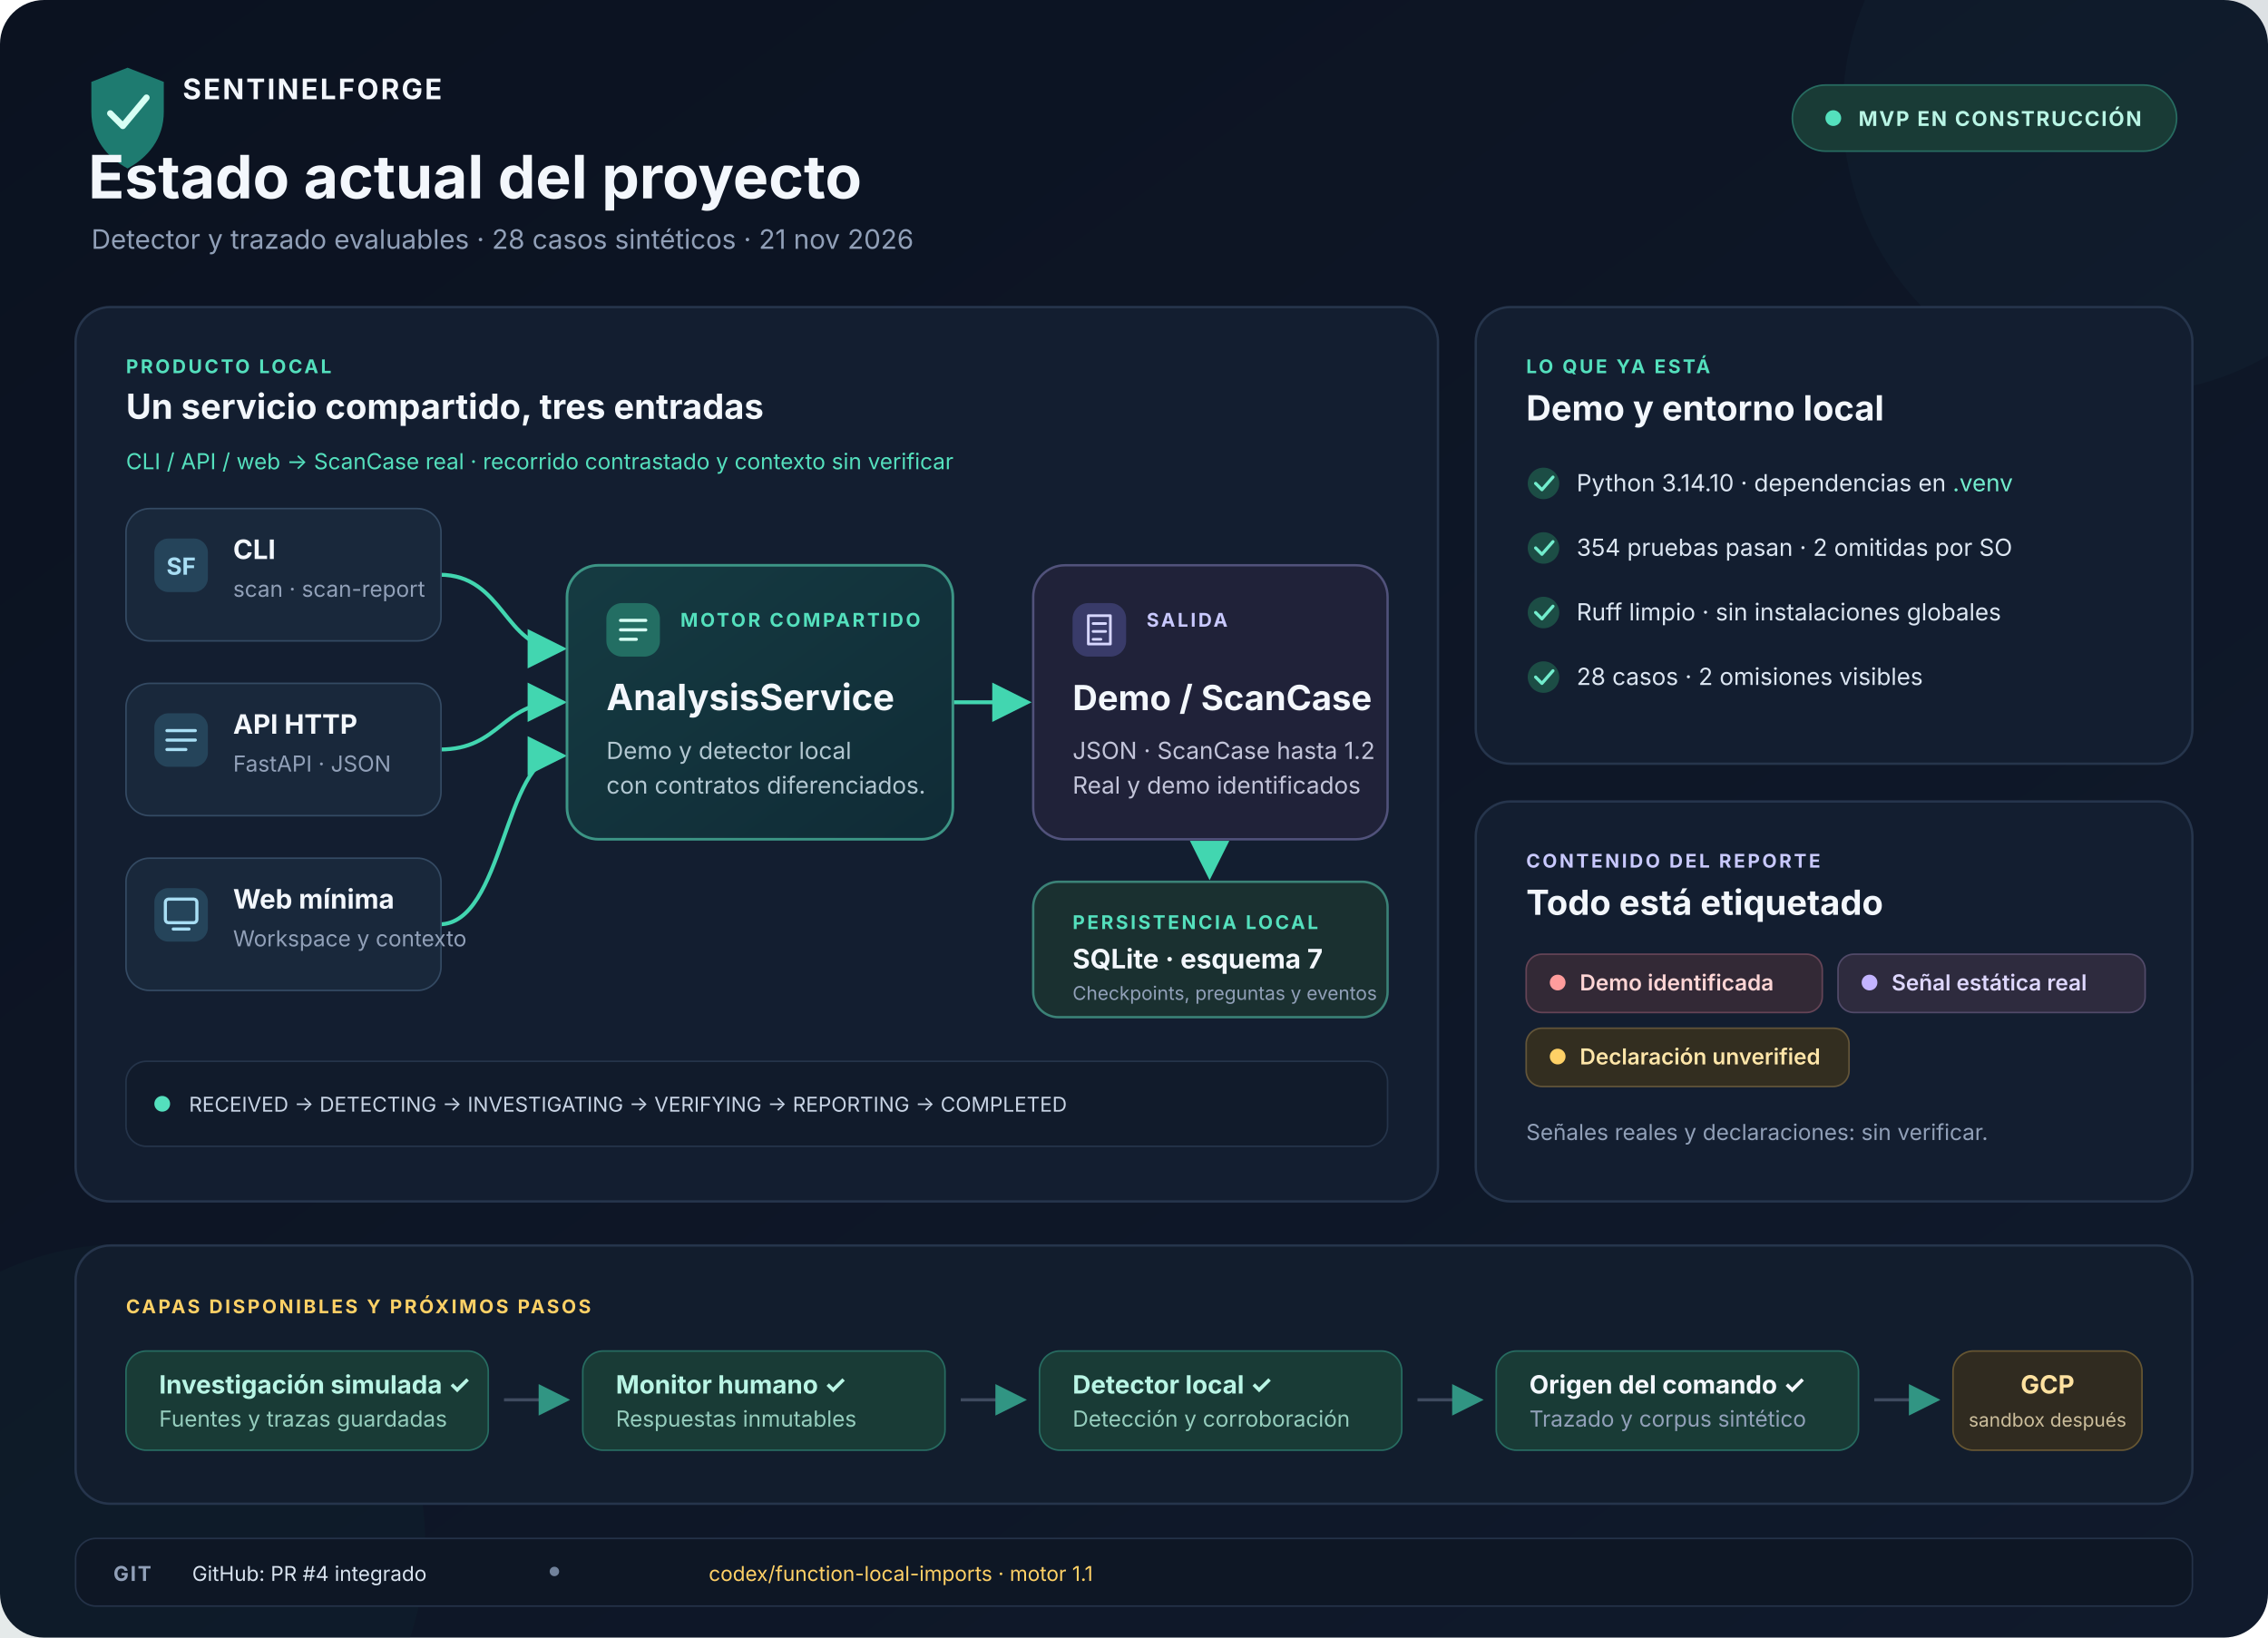
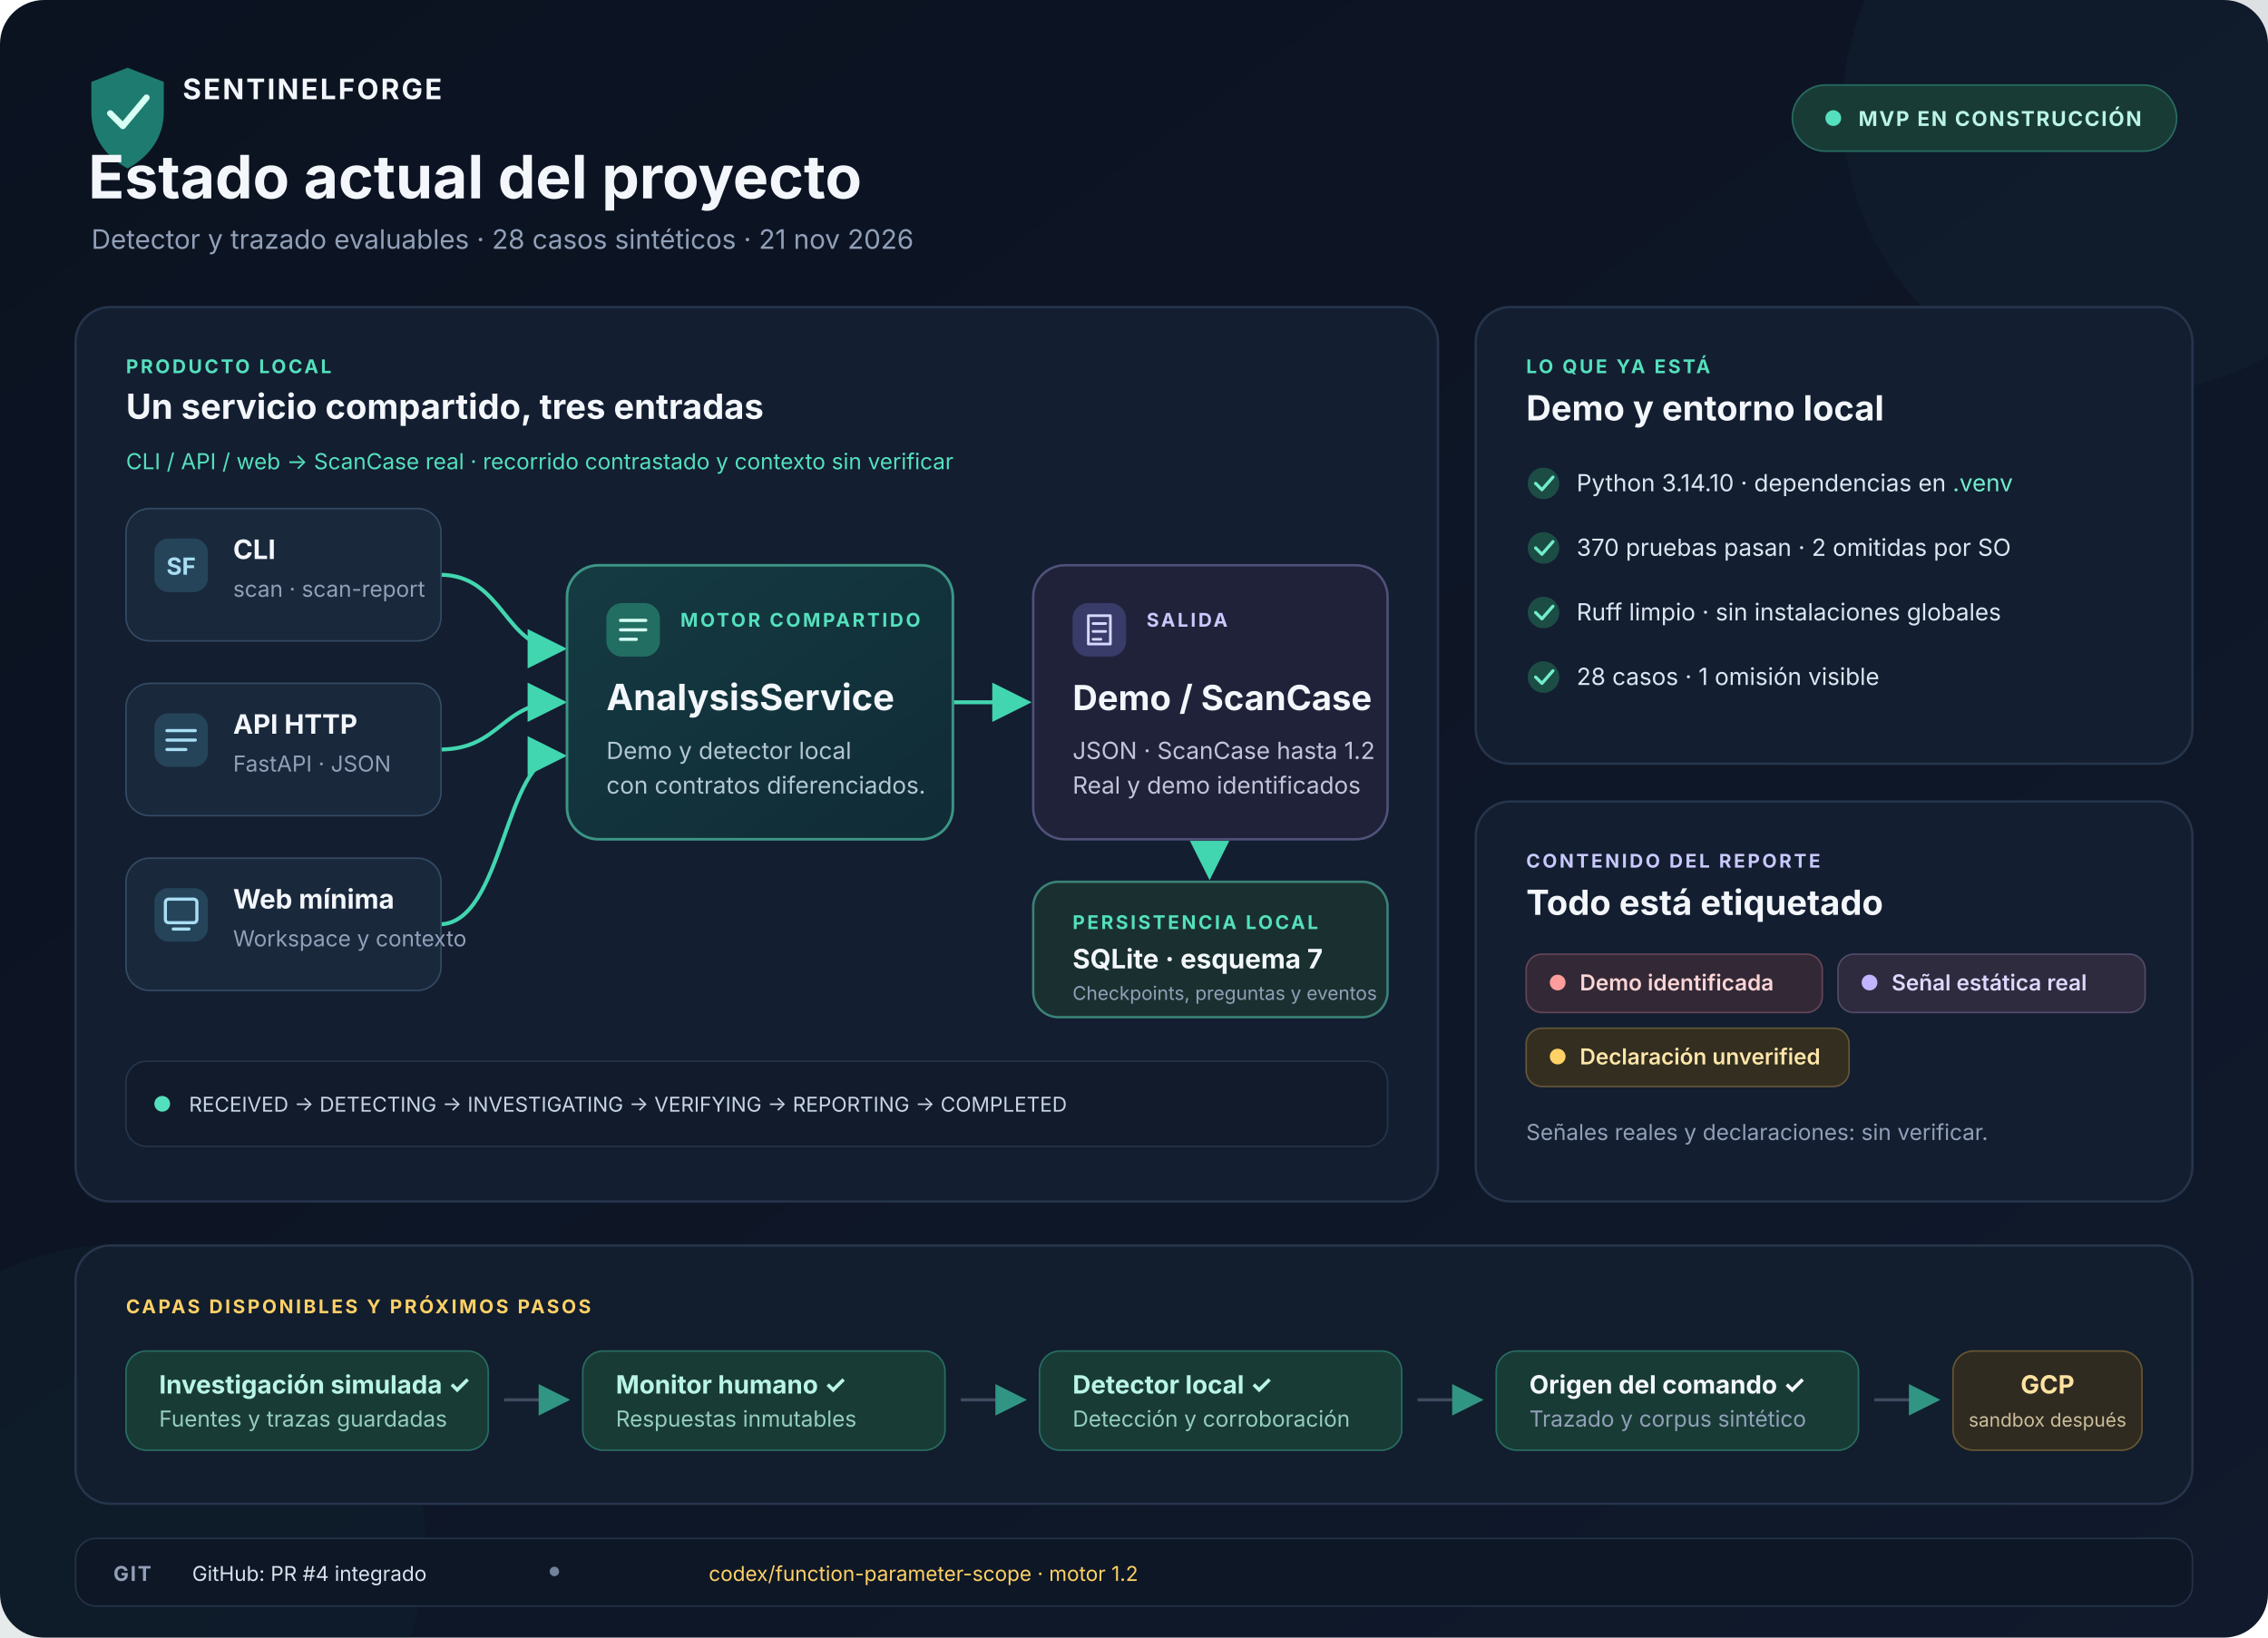
<svg xmlns="http://www.w3.org/2000/svg" width="1440" height="1040" viewBox="0 0 1440 1040" role="img" aria-labelledby="title desc">
  <defs>
    <linearGradient id="bg" x1="0" y1="0" x2="1" y2="1">
      <stop offset="0" stop-color="#0b1220" />
      <stop offset="1" stop-color="#101a2c" />
    </linearGradient>
    <linearGradient id="engine" x1="0" y1="0" x2="1" y2="1">
      <stop offset="0" stop-color="#153b42" />
      <stop offset="1" stop-color="#102b36" />
    </linearGradient>
    <marker id="arrow" markerWidth="10" markerHeight="10" refX="8" refY="5" orient="auto">
      <path d="M0 0 L10 5 L0 10 Z" fill="#42d6b0" />
    </marker>
    <style>
      text { font-family: Inter, "Segoe UI", Arial, sans-serif; }
      .muted { fill: #91a0b8; }
      .white { fill: #f3f7fc; }
      .teal { fill: #54e0bd; }
      .card { fill: #131e30; stroke: #26354c; stroke-width: 1.5; }
      .small { font-size: 14px; }
      .label { font-size: 12px; font-weight: 700; letter-spacing: 1.5px; }
      .body { font-size: 16px; }
    </style>
  </defs>
  <rect width="1440" height="1040" rx="28" fill="url(#bg)" />
  <circle cx="1350" cy="70" r="180" fill="#183747" opacity=".15" />
  <circle cx="80" cy="980" r="190" fill="#11413d" opacity=".11" />
  <g transform="translate(56 43)">
    <path d="M25 0 48 9v19c0 17-10 29-23 36C12 57 2 45 2 28V9Z" fill="#1e7b70" />
    <path d="m14 29 8 8 15-18" fill="none" stroke="#d7fff4" stroke-width="4" stroke-linecap="round" stroke-linejoin="round" />
  </g>
  <text x="116" y="63" class="white" font-size="18" font-weight="700" letter-spacing="1.3">SENTINELFORGE</text>
  <text x="56" y="126" class="white" font-size="38" font-weight="700">Estado actual del proyecto</text>
  <text x="58" y="158" class="muted" font-size="17">Detector y trazado evaluables · 28 casos sintéticos · 21 nov 2026</text>
  <rect x="1138" y="54" width="244" height="42" rx="21" fill="#193b36" stroke="#276c61" />
  <circle cx="1164" cy="75" r="5" fill="#54e0bd" />
  <text x="1180" y="80" fill="#b9f5e5" font-size="13" font-weight="700" letter-spacing="1">MVP EN CONSTRUCCIÓN</text>
  <rect x="48" y="195" width="865" height="568" rx="22" class="card" />
  <text x="80" y="237" class="teal label">PRODUCTO LOCAL</text>
  <text x="80" y="266" class="white" font-size="22" font-weight="700">Un servicio compartido, tres entradas</text>
  <text x="80" y="298" class="teal" font-size="14">CLI / API / web → ScanCase real · recorrido contrastado y contexto sin verificar</text>
  <path d="M279 365 C320 365 320 412 355 412" fill="none" stroke="#42d6b0" stroke-width="2.5" marker-end="url(#arrow)" />
  <path d="M279 476 C318 476 318 446 355 446" fill="none" stroke="#42d6b0" stroke-width="2.5" marker-end="url(#arrow)" />
  <path d="M279 587 C320 587 320 480 355 480" fill="none" stroke="#42d6b0" stroke-width="2.5" marker-end="url(#arrow)" />
  <path d="M603 446 L650 446" fill="none" stroke="#42d6b0" stroke-width="2.5" marker-end="url(#arrow)" />
  <g>
    <rect x="80" y="323" width="200" height="84" rx="15" fill="#19283b" stroke="#344a63" />
    <rect x="98" y="342" width="34" height="34" rx="9" fill="#25445a" />
    <text x="115" y="365" text-anchor="middle" fill="#a8def4" font-size="15" font-weight="700">SF</text>
    <text x="148" y="355" class="white" font-size="17" font-weight="700">CLI</text>
    <text x="148" y="379" class="muted small">scan · scan-report</text>
    <rect x="80" y="434" width="200" height="84" rx="15" fill="#19283b" stroke="#344a63" />
    <rect x="98" y="453" width="34" height="34" rx="9" fill="#25445a" />
    <path d="M106 464h18M106 470h18M106 476h12" stroke="#a8def4" stroke-width="2" stroke-linecap="round" />
    <text x="148" y="466" class="white" font-size="17" font-weight="700">API HTTP</text>
    <text x="148" y="490" class="muted small">FastAPI · JSON</text>
    <rect x="80" y="545" width="200" height="84" rx="15" fill="#19283b" stroke="#344a63" />
    <rect x="98" y="564" width="34" height="34" rx="9" fill="#25445a" />
    <rect x="105" y="571" width="20" height="15" rx="2" fill="none" stroke="#a8def4" stroke-width="2" />
    <path d="M110 590h10" stroke="#a8def4" stroke-width="2" stroke-linecap="round" />
    <text x="148" y="577" class="white" font-size="17" font-weight="700">Web mínima</text>
    <text x="148" y="601" class="muted small">Workspace y contexto</text>
  </g>
  <rect x="360" y="359" width="245" height="174" rx="20" fill="url(#engine)" stroke="#3c9585" stroke-width="1.7" />
  <rect x="385" y="383" width="34" height="34" rx="10" fill="#236e63" />
  <path d="M394 394h16M394 400h16M394 406h10" stroke="#d7fff4" stroke-width="2" stroke-linecap="round" />
  <text x="432" y="398" class="teal label">MOTOR COMPARTIDO</text>
  <text x="385" y="451" class="white" font-size="23" font-weight="700">AnalysisService</text>
  <text x="385" y="482" fill="#b2c7d1" font-size="15">Demo y detector local</text>
  <text x="385" y="504" fill="#b2c7d1" font-size="15">con contratos diferenciados.</text>
  <rect x="656" y="359" width="225" height="174" rx="20" fill="#202239" stroke="#51527b" stroke-width="1.5" />
  <rect x="681" y="383" width="34" height="34" rx="10" fill="#393b69" />
  <path d="M691 391h14v18h-14zM694 396h8M694 401h8M694 406h5" fill="none" stroke="#d7d7ff" stroke-width="1.7" stroke-linecap="round" stroke-linejoin="round" />
  <text x="728" y="398" fill="#c9c9ff" class="label">SALIDA</text>
  <text x="681" y="451" class="white" font-size="22" font-weight="700">Demo / ScanCase</text>
  <text x="681" y="482" fill="#c2c4d9" font-size="15">JSON · ScanCase hasta 1.2</text>
  <text x="681" y="504" fill="#c2c4d9" font-size="15">Real y demo identificados</text>
  <path d="M768 536 L768 554" fill="none" stroke="#42d6b0" stroke-width="2.5" marker-end="url(#arrow)" />
  <rect x="656" y="560" width="225" height="86" rx="16" fill="#1a3030" stroke="#3b8277" stroke-width="1.5" />
  <text x="681" y="590" class="teal label">PERSISTENCIA LOCAL</text>
  <text x="681" y="615" class="white" font-size="17" font-weight="700">SQLite · esquema 7</text>
  <text x="681" y="635" class="muted" font-size="12">Checkpoints, preguntas y eventos</text>
  <rect x="80" y="674" width="801" height="54" rx="13" fill="#111b2b" stroke="#25344a" />
  <circle cx="103" cy="701" r="5" fill="#54e0bd" />
  <text x="120" y="706" fill="#c8d4e5" font-size="13">RECEIVED → DETECTING → INVESTIGATING → VERIFYING → REPORTING → COMPLETED</text>
  <rect x="937" y="195" width="455" height="290" rx="22" class="card" />
  <text x="969" y="237" class="teal label">LO QUE YA ESTÁ</text>
  <text x="969" y="267" class="white" font-size="22" font-weight="700">Demo y entorno local</text>
  <g font-size="15">
    <circle cx="980" cy="307" r="10" fill="#1c4d45" />
    <path d="m975 307 4 4 7-8" fill="none" stroke="#72edcd" stroke-width="2" stroke-linecap="round" stroke-linejoin="round" />
    <text x="1001" y="312" fill="#dce6f2">Python 3.14.10 · dependencias en <tspan fill="#72edcd">.venv</tspan>
    </text>
    <circle cx="980" cy="348" r="10" fill="#1c4d45" />
    <path d="m975 348 4 4 7-8" fill="none" stroke="#72edcd" stroke-width="2" stroke-linecap="round" stroke-linejoin="round" />
-     <text x="1001" y="353" fill="#dce6f2">354 pruebas pasan · 2 omitidas por SO</text>
+     <text x="1001" y="353" fill="#dce6f2">370 pruebas pasan · 2 omitidas por SO</text>
    <circle cx="980" cy="389" r="10" fill="#1c4d45" />
    <path d="m975 389 4 4 7-8" fill="none" stroke="#72edcd" stroke-width="2" stroke-linecap="round" stroke-linejoin="round" />
    <text x="1001" y="394" fill="#dce6f2">Ruff limpio · sin instalaciones globales</text>
    <circle cx="980" cy="430" r="10" fill="#1c4d45" />
    <path d="m975 430 4 4 7-8" fill="none" stroke="#72edcd" stroke-width="2" stroke-linecap="round" stroke-linejoin="round" />
-     <text x="1001" y="435" fill="#dce6f2">28 casos · 2 omisiones visibles</text>
+     <text x="1001" y="435" fill="#dce6f2">28 casos · 1 omisión visible</text>
  </g>
  <rect x="937" y="509" width="455" height="254" rx="22" class="card" />
  <text x="969" y="551" fill="#c9c9ff" class="label">CONTENIDO DEL REPORTE</text>
  <text x="969" y="581" class="white" font-size="22" font-weight="700">Todo está etiquetado</text>
  <rect x="969" y="606" width="188" height="37" rx="10" fill="#332936" stroke="#654456" />
  <circle cx="989" cy="624" r="5" fill="#ff9c9c" />
  <text x="1003" y="629" fill="#ffd5d5" font-size="14" font-weight="600">Demo identificada</text>
  <rect x="1167" y="606" width="195" height="37" rx="10" fill="#2e2b3e" stroke="#514a69" />
  <circle cx="1187" cy="624" r="5" fill="#c3b4ff" />
  <text x="1201" y="629" fill="#ded7ff" font-size="14" font-weight="600">Señal estática real</text>
  <rect x="969" y="653" width="205" height="37" rx="10" fill="#332e20" stroke="#635539" />
  <circle cx="989" cy="671" r="5" fill="#ffd166" />
  <text x="1003" y="676" fill="#ffe6a9" font-size="14" font-weight="600">Declaración unverified</text>
  <text x="969" y="724" class="muted" font-size="14">Señales reales y declaraciones: sin verificar.</text>
  <rect x="48" y="791" width="1344" height="164" rx="22" fill="#121d2d" stroke="#26354c" stroke-width="1.5" />
  <text x="80" y="834" fill="#ffd166" class="label">CAPAS DISPONIBLES Y PRÓXIMOS PASOS</text>
  <g>
    <rect x="80" y="858" width="230" height="63" rx="13" fill="#193b36" stroke="#276c61" />
    <text x="101" y="885" fill="#b9f5e5" font-size="16" font-weight="700">Investigación simulada ✓</text>
    <text x="101" y="906" fill="#95cdbd" class="small">Fuentes y trazas guardadas</text>
    <path d="M320 889h38" stroke="#58647a" stroke-width="2" marker-end="url(#arrow)" opacity=".65" />
    <rect x="370" y="858" width="230" height="63" rx="13" fill="#193b36" stroke="#276c61" />
    <text x="391" y="885" fill="#b9f5e5" font-size="16" font-weight="700">Monitor humano ✓</text>
    <text x="391" y="906" fill="#95cdbd" class="small">Respuestas inmutables</text>
    <path d="M610 889h38" stroke="#58647a" stroke-width="2" marker-end="url(#arrow)" opacity=".65" />
    <rect x="660" y="858" width="230" height="63" rx="13" fill="#193b36" stroke="#276c61" />
    <text x="681" y="885" fill="#b9f5e5" font-size="16" font-weight="700">Detector local ✓</text>
    <text x="681" y="906" fill="#95cdbd" class="small">Detección y corroboración</text>
    <path d="M900 889h38" stroke="#58647a" stroke-width="2" marker-end="url(#arrow)" opacity=".65" />
    <rect x="950" y="858" width="230" height="63" rx="13" fill="#193b36" stroke="#276c61" />
    <text x="971" y="885" class="white" font-size="16" font-weight="700">Origen del comando ✓</text>
    <text x="971" y="906" class="muted small">Trazado y corpus sintético</text>
    <path d="M1190 889h38" stroke="#58647a" stroke-width="2" marker-end="url(#arrow)" opacity=".65" />
    <rect x="1240" y="858" width="120" height="63" rx="13" fill="#302b20" stroke="#665632" />
    <text x="1300" y="885" text-anchor="middle" fill="#ffe2a0" font-size="16" font-weight="700">GCP</text>
    <text x="1300" y="906" text-anchor="middle" fill="#cbbd9b" font-size="12">sandbox después</text>
  </g>
  <rect x="48" y="977" width="1344" height="43" rx="13" fill="#0e1725" stroke="#243248" />
  <text x="72" y="1004" class="muted" font-size="13" font-weight="700" letter-spacing="1">GIT</text>
  <text x="122" y="1004" fill="#d8e3ef" font-size="13">GitHub: PR #4 integrado</text>
  <circle cx="352" cy="998" r="3" fill="#71829b" />
-   <text x="450" y="1004" fill="#ffd166" font-size="13">codex/function-local-imports · motor 1.1</text>
+   <text x="450" y="1004" fill="#ffd166" font-size="13">codex/function-parameter-scope · motor 1.2</text>
</svg>
